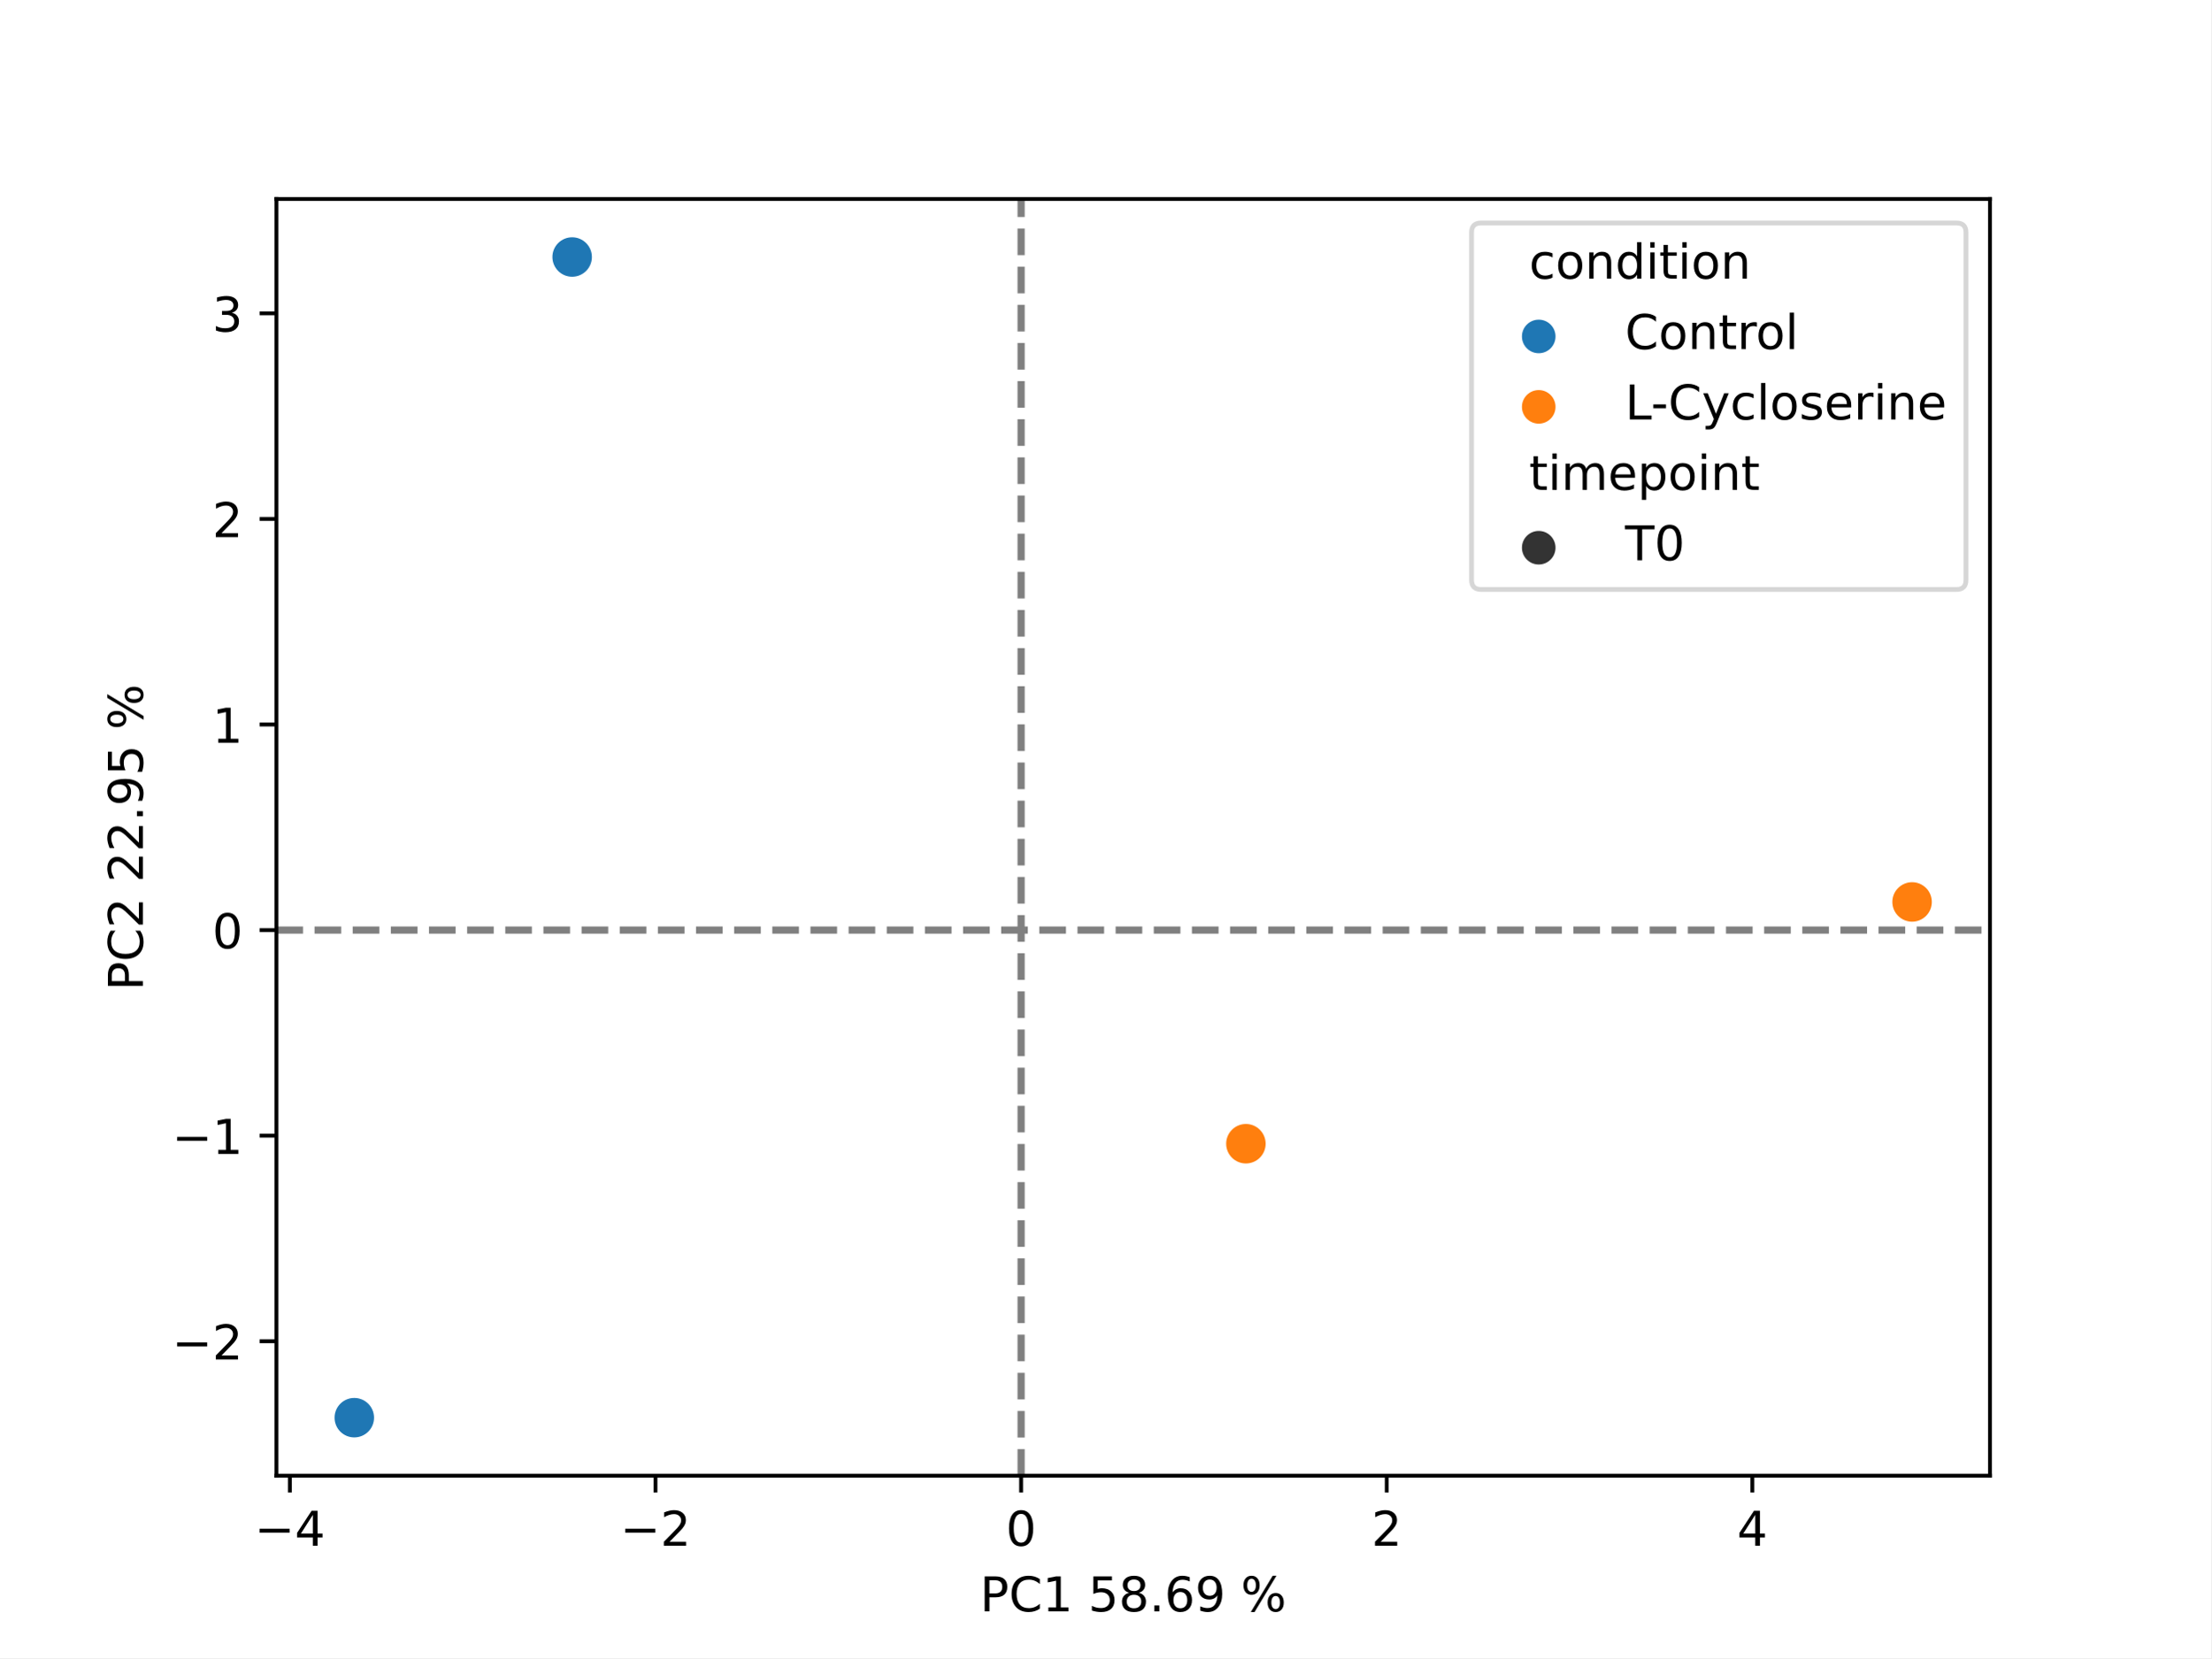
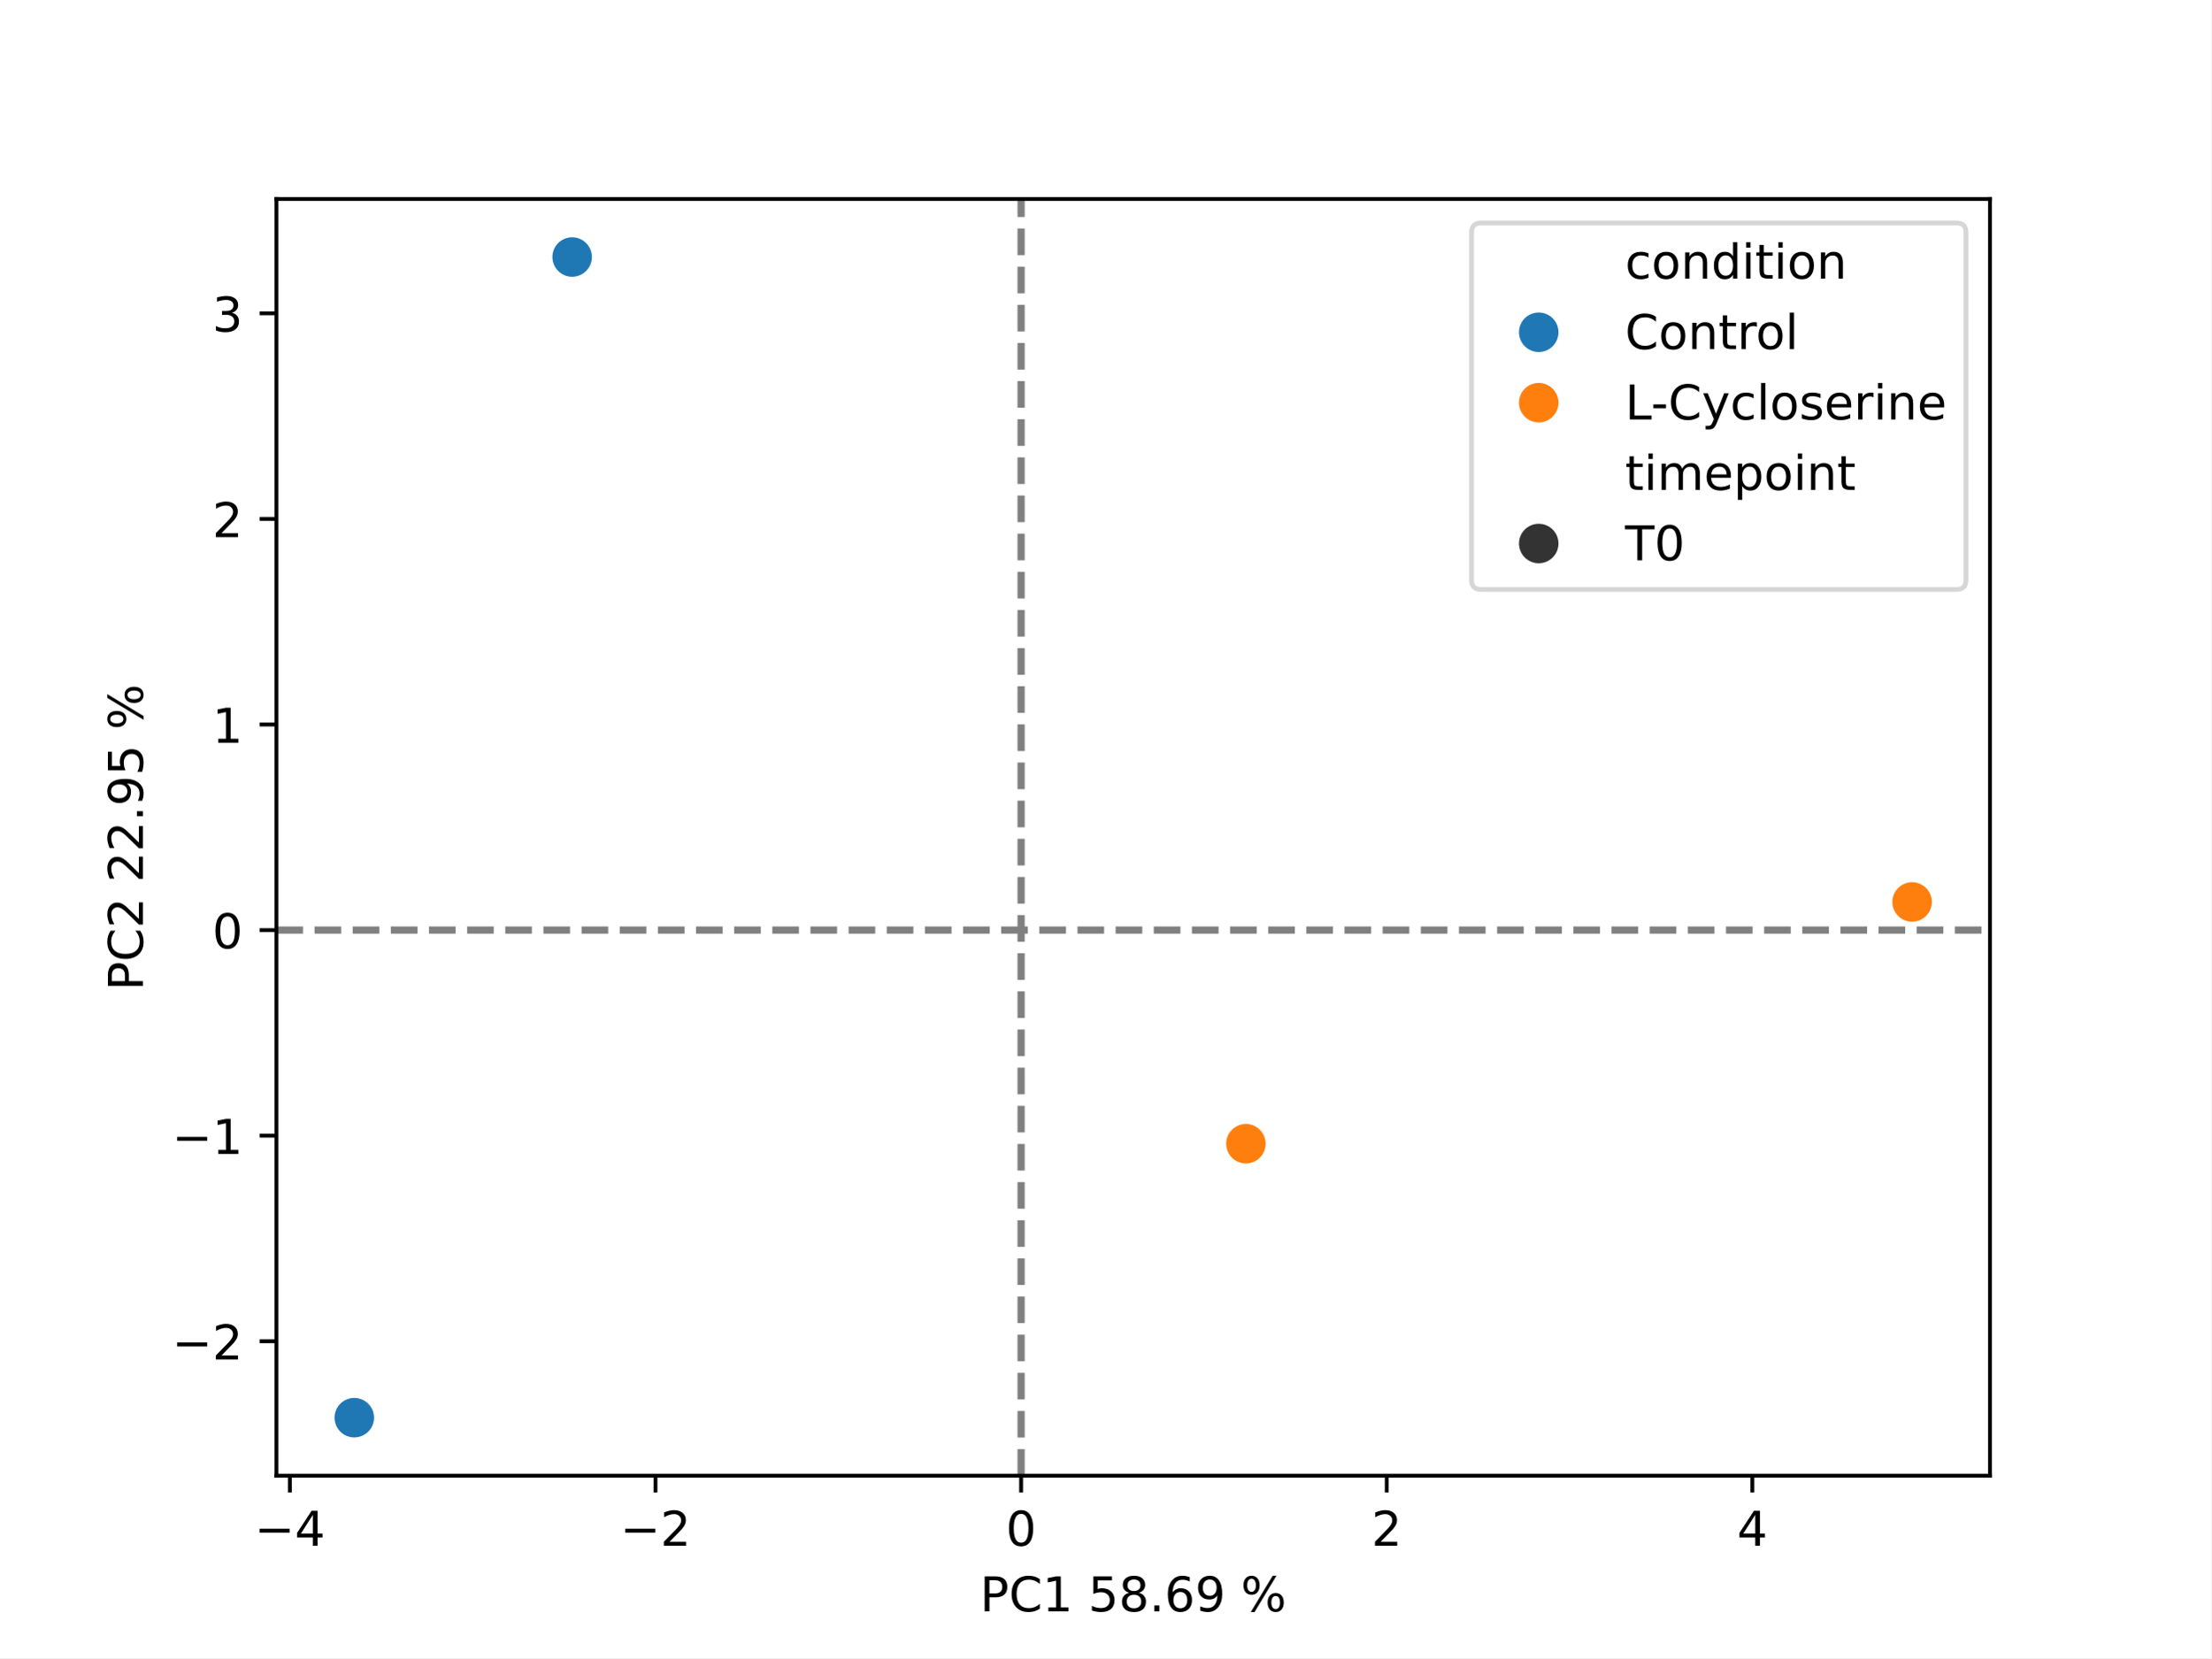
<svg xmlns="http://www.w3.org/2000/svg" xmlns:xlink="http://www.w3.org/1999/xlink" width="460.8pt" height="345.6pt" viewBox="0 0 460.8 345.6" version="1.1">
  <defs>
    <style type="text/css">*{stroke-linejoin: round; stroke-linecap: butt}</style>
  </defs>
  <g id="figure_1">
    <g id="patch_1">
      <path d="M 0 345.6  L 460.8 345.6  L 460.8 0  L 0 0  z " style="fill: #ffffff" />
    </g>
    <g id="axes_1">
      <g id="patch_2">
        <path d="M 57.6 307.584  L 414.72 307.584  L 414.72 41.472  L 57.6 41.472  z " style="fill: #ffffff" />
      </g>
-       <g id="PathCollection_1" />
-       <g id="PathCollection_2" />
-       <g id="PathCollection_3" />
      <g id="line2d_1">
-         <path d="M 57.6 193.859  L 414.72 193.859  " clip-path="url(#p19db9a9af1)" style="fill: none; stroke-dasharray: 5.55,2.4; stroke-dashoffset: 0; stroke: #808080; stroke-width: 1.5" />
+         <path d="M 57.6 193.859  L 414.72 193.859  " clip-path="url(#p6931c9dd59)" style="fill: none; stroke-dasharray: 5.55,2.4; stroke-dashoffset: 0; stroke: #808080; stroke-width: 1.5" />
      </g>
      <g id="line2d_2">
-         <path d="M 212.801 307.584  L 212.801 41.472  " clip-path="url(#p19db9a9af1)" style="fill: none; stroke-dasharray: 5.55,2.4; stroke-dashoffset: 0; stroke: #808080; stroke-width: 1.5" />
+         <path d="M 212.801 307.584  L 212.801 41.472  " clip-path="url(#p6931c9dd59)" style="fill: none; stroke-dasharray: 5.55,2.4; stroke-dashoffset: 0; stroke: #808080; stroke-width: 1.5" />
      </g>
      <g id="matplotlib.axis_1">
        <g id="xtick_1">
          <g id="line2d_3">
            <defs>
-               <path id="md93f66193e" d="M 0 0  L 0 3.5  " style="stroke: #000000; stroke-width: 0.8" />
-             </defs>
-             <g>
-               <use xlink:href="#md93f66193e" x="60.405" y="307.584" style="stroke: #000000; stroke-width: 0.8" />
+               <path id="mf5df1807c3" d="M 0 0  L 0 3.5  " style="stroke: #000000; stroke-width: 0.8" />
+             </defs>
+             <g>
+               <use xlink:href="#mf5df1807c3" x="60.405" y="307.584" style="stroke: #000000; stroke-width: 0.8" />
            </g>
          </g>
          <g id="text_1">
            <g transform="translate(53.03356 322.1824) scale(0.1 -0.1)">
              <defs>
                <path id="DejaVuSans-2212" d="M 678 2272  L 4684 2272  L 4684 1741  L 678 1741  L 678 2272  z " transform="scale(0.015625)" />
                <path id="DejaVuSans-34" d="M 2419 4116  L 825 1625  L 2419 1625  L 2419 4116  z M 2253 4666  L 3047 4666  L 3047 1625  L 3713 1625  L 3713 1100  L 3047 1100  L 3047 0  L 2419 0  L 2419 1100  L 313 1100  L 313 1709  L 2253 4666  z " transform="scale(0.015625)" />
              </defs>
              <use xlink:href="#DejaVuSans-2212" />
              <use xlink:href="#DejaVuSans-34" x="83.789" />
            </g>
          </g>
        </g>
        <g id="xtick_2">
          <g id="line2d_4">
            <g>
-               <use xlink:href="#md93f66193e" x="136.603" y="307.584" style="stroke: #000000; stroke-width: 0.8" />
+               <use xlink:href="#mf5df1807c3" x="136.603" y="307.584" style="stroke: #000000; stroke-width: 0.8" />
            </g>
          </g>
          <g id="text_2">
            <g transform="translate(129.2318 322.1824) scale(0.1 -0.1)">
              <defs>
                <path id="DejaVuSans-32" d="M 1228 531  L 3431 531  L 3431 0  L 469 0  L 469 531  Q 828 903 1448 1529  Q 2069 2156 2228 2338  Q 2531 2678 2651 2914  Q 2772 3150 2772 3378  Q 2772 3750 2511 3984  Q 2250 4219 1831 4219  Q 1534 4219 1204 4116  Q 875 4013 500 3803  L 500 4441  Q 881 4594 1212 4672  Q 1544 4750 1819 4750  Q 2544 4750 2975 4387  Q 3406 4025 3406 3419  Q 3406 3131 3298 2873  Q 3191 2616 2906 2266  Q 2828 2175 2409 1742  Q 1991 1309 1228 531  z " transform="scale(0.015625)" />
              </defs>
              <use xlink:href="#DejaVuSans-2212" />
              <use xlink:href="#DejaVuSans-32" x="83.789" />
            </g>
          </g>
        </g>
        <g id="xtick_3">
          <g id="line2d_5">
            <g>
-               <use xlink:href="#md93f66193e" x="212.801" y="307.584" style="stroke: #000000; stroke-width: 0.8" />
+               <use xlink:href="#mf5df1807c3" x="212.801" y="307.584" style="stroke: #000000; stroke-width: 0.8" />
            </g>
          </g>
          <g id="text_3">
            <g transform="translate(209.6199 322.1824) scale(0.1 -0.1)">
              <defs>
                <path id="DejaVuSans-30" d="M 2034 4250  Q 1547 4250 1301 3770  Q 1056 3291 1056 2328  Q 1056 1369 1301 889  Q 1547 409 2034 409  Q 2525 409 2770 889  Q 3016 1369 3016 2328  Q 3016 3291 2770 3770  Q 2525 4250 2034 4250  z M 2034 4750  Q 2819 4750 3233 4129  Q 3647 3509 3647 2328  Q 3647 1150 3233 529  Q 2819 -91 2034 -91  Q 1250 -91 836 529  Q 422 1150 422 2328  Q 422 3509 836 4129  Q 1250 4750 2034 4750  z " transform="scale(0.015625)" />
              </defs>
              <use xlink:href="#DejaVuSans-30" />
            </g>
          </g>
        </g>
        <g id="xtick_4">
          <g id="line2d_6">
            <g>
-               <use xlink:href="#md93f66193e" x="288.999" y="307.584" style="stroke: #000000; stroke-width: 0.8" />
+               <use xlink:href="#mf5df1807c3" x="288.999" y="307.584" style="stroke: #000000; stroke-width: 0.8" />
            </g>
          </g>
          <g id="text_4">
            <g transform="translate(285.8181 322.1824) scale(0.1 -0.1)">
              <use xlink:href="#DejaVuSans-32" />
            </g>
          </g>
        </g>
        <g id="xtick_5">
          <g id="line2d_7">
            <g>
-               <use xlink:href="#md93f66193e" x="365.198" y="307.584" style="stroke: #000000; stroke-width: 0.8" />
+               <use xlink:href="#mf5df1807c3" x="365.198" y="307.584" style="stroke: #000000; stroke-width: 0.8" />
            </g>
          </g>
          <g id="text_5">
            <g transform="translate(362.0164 322.1824) scale(0.1 -0.1)">
              <use xlink:href="#DejaVuSans-34" />
            </g>
          </g>
        </g>
        <g id="text_6">
          <g transform="translate(204.2295 335.8606) scale(0.1 -0.1)">
            <defs>
              <path id="DejaVuSans-50" d="M 1259 4147  L 1259 2394  L 2053 2394  Q 2494 2394 2734 2622  Q 2975 2850 2975 3272  Q 2975 3691 2734 3919  Q 2494 4147 2053 4147  L 1259 4147  z M 628 4666  L 2053 4666  Q 2838 4666 3239 4311  Q 3641 3956 3641 3272  Q 3641 2581 3239 2228  Q 2838 1875 2053 1875  L 1259 1875  L 1259 0  L 628 0  L 628 4666  z " transform="scale(0.015625)" />
              <path id="DejaVuSans-43" d="M 4122 4306  L 4122 3641  Q 3803 3938 3442 4084  Q 3081 4231 2675 4231  Q 1875 4231 1450 3742  Q 1025 3253 1025 2328  Q 1025 1406 1450 917  Q 1875 428 2675 428  Q 3081 428 3442 575  Q 3803 722 4122 1019  L 4122 359  Q 3791 134 3420 21  Q 3050 -91 2638 -91  Q 1578 -91 968 557  Q 359 1206 359 2328  Q 359 3453 968 4101  Q 1578 4750 2638 4750  Q 3056 4750 3426 4639  Q 3797 4528 4122 4306  z " transform="scale(0.015625)" />
              <path id="DejaVuSans-31" d="M 794 531  L 1825 531  L 1825 4091  L 703 3866  L 703 4441  L 1819 4666  L 2450 4666  L 2450 531  L 3481 531  L 3481 0  L 794 0  L 794 531  z " transform="scale(0.015625)" />
              <path id="DejaVuSans-20" transform="scale(0.015625)" />
              <path id="DejaVuSans-35" d="M 691 4666  L 3169 4666  L 3169 4134  L 1269 4134  L 1269 2991  Q 1406 3038 1543 3061  Q 1681 3084 1819 3084  Q 2600 3084 3056 2656  Q 3513 2228 3513 1497  Q 3513 744 3044 326  Q 2575 -91 1722 -91  Q 1428 -91 1123 -41  Q 819 9 494 109  L 494 744  Q 775 591 1075 516  Q 1375 441 1709 441  Q 2250 441 2565 725  Q 2881 1009 2881 1497  Q 2881 1984 2565 2268  Q 2250 2553 1709 2553  Q 1456 2553 1204 2497  Q 953 2441 691 2322  L 691 4666  z " transform="scale(0.015625)" />
              <path id="DejaVuSans-38" d="M 2034 2216  Q 1584 2216 1326 1975  Q 1069 1734 1069 1313  Q 1069 891 1326 650  Q 1584 409 2034 409  Q 2484 409 2743 651  Q 3003 894 3003 1313  Q 3003 1734 2745 1975  Q 2488 2216 2034 2216  z M 1403 2484  Q 997 2584 770 2862  Q 544 3141 544 3541  Q 544 4100 942 4425  Q 1341 4750 2034 4750  Q 2731 4750 3128 4425  Q 3525 4100 3525 3541  Q 3525 3141 3298 2862  Q 3072 2584 2669 2484  Q 3125 2378 3379 2068  Q 3634 1759 3634 1313  Q 3634 634 3220 271  Q 2806 -91 2034 -91  Q 1263 -91 848 271  Q 434 634 434 1313  Q 434 1759 690 2068  Q 947 2378 1403 2484  z M 1172 3481  Q 1172 3119 1398 2916  Q 1625 2713 2034 2713  Q 2441 2713 2670 2916  Q 2900 3119 2900 3481  Q 2900 3844 2670 4047  Q 2441 4250 2034 4250  Q 1625 4250 1398 4047  Q 1172 3844 1172 3481  z " transform="scale(0.015625)" />
              <path id="DejaVuSans-2e" d="M 684 794  L 1344 794  L 1344 0  L 684 0  L 684 794  z " transform="scale(0.015625)" />
              <path id="DejaVuSans-36" d="M 2113 2584  Q 1688 2584 1439 2293  Q 1191 2003 1191 1497  Q 1191 994 1439 701  Q 1688 409 2113 409  Q 2538 409 2786 701  Q 3034 994 3034 1497  Q 3034 2003 2786 2293  Q 2538 2584 2113 2584  z M 3366 4563  L 3366 3988  Q 3128 4100 2886 4159  Q 2644 4219 2406 4219  Q 1781 4219 1451 3797  Q 1122 3375 1075 2522  Q 1259 2794 1537 2939  Q 1816 3084 2150 3084  Q 2853 3084 3261 2657  Q 3669 2231 3669 1497  Q 3669 778 3244 343  Q 2819 -91 2113 -91  Q 1303 -91 875 529  Q 447 1150 447 2328  Q 447 3434 972 4092  Q 1497 4750 2381 4750  Q 2619 4750 2861 4703  Q 3103 4656 3366 4563  z " transform="scale(0.015625)" />
              <path id="DejaVuSans-39" d="M 703 97  L 703 672  Q 941 559 1184 500  Q 1428 441 1663 441  Q 2288 441 2617 861  Q 2947 1281 2994 2138  Q 2813 1869 2534 1725  Q 2256 1581 1919 1581  Q 1219 1581 811 2004  Q 403 2428 403 3163  Q 403 3881 828 4315  Q 1253 4750 1959 4750  Q 2769 4750 3195 4129  Q 3622 3509 3622 2328  Q 3622 1225 3098 567  Q 2575 -91 1691 -91  Q 1453 -91 1209 -44  Q 966 3 703 97  z M 1959 2075  Q 2384 2075 2632 2365  Q 2881 2656 2881 3163  Q 2881 3666 2632 3958  Q 2384 4250 1959 4250  Q 1534 4250 1286 3958  Q 1038 3666 1038 3163  Q 1038 2656 1286 2365  Q 1534 2075 1959 2075  z " transform="scale(0.015625)" />
              <path id="DejaVuSans-25" d="M 4653 2053  Q 4381 2053 4226 1822  Q 4072 1591 4072 1178  Q 4072 772 4226 539  Q 4381 306 4653 306  Q 4919 306 5073 539  Q 5228 772 5228 1178  Q 5228 1588 5073 1820  Q 4919 2053 4653 2053  z M 4653 2450  Q 5147 2450 5437 2106  Q 5728 1763 5728 1178  Q 5728 594 5436 251  Q 5144 -91 4653 -91  Q 4153 -91 3862 251  Q 3572 594 3572 1178  Q 3572 1766 3864 2108  Q 4156 2450 4653 2450  z M 1428 4353  Q 1159 4353 1004 4120  Q 850 3888 850 3481  Q 850 3069 1003 2837  Q 1156 2606 1428 2606  Q 1700 2606 1854 2837  Q 2009 3069 2009 3481  Q 2009 3884 1853 4118  Q 1697 4353 1428 4353  z M 4250 4750  L 4750 4750  L 1831 -91  L 1331 -91  L 4250 4750  z M 1428 4750  Q 1922 4750 2215 4408  Q 2509 4066 2509 3481  Q 2509 2891 2217 2550  Q 1925 2209 1428 2209  Q 931 2209 642 2551  Q 353 2894 353 3481  Q 353 4063 643 4406  Q 934 4750 1428 4750  z " transform="scale(0.015625)" />
            </defs>
            <use xlink:href="#DejaVuSans-50" />
            <use xlink:href="#DejaVuSans-43" x="60.303" />
            <use xlink:href="#DejaVuSans-31" x="130.127" />
            <use xlink:href="#DejaVuSans-20" x="193.75" />
            <use xlink:href="#DejaVuSans-35" x="225.537" />
            <use xlink:href="#DejaVuSans-38" x="289.16" />
            <use xlink:href="#DejaVuSans-2e" x="352.783" />
            <use xlink:href="#DejaVuSans-36" x="384.57" />
            <use xlink:href="#DejaVuSans-39" x="448.193" />
            <use xlink:href="#DejaVuSans-20" x="511.816" />
            <use xlink:href="#DejaVuSans-25" x="543.604" />
          </g>
        </g>
      </g>
      <g id="matplotlib.axis_2">
        <g id="ytick_1">
          <g id="line2d_8">
            <defs>
-               <path id="m01c4860dbd" d="M 0 0  L -3.5 0  " style="stroke: #000000; stroke-width: 0.8" />
-             </defs>
-             <g>
-               <use xlink:href="#m01c4860dbd" x="57.6" y="279.562" style="stroke: #000000; stroke-width: 0.8" />
+               <path id="mcafb8c8679" d="M 0 0  L -3.5 0  " style="stroke: #000000; stroke-width: 0.8" />
+             </defs>
+             <g>
+               <use xlink:href="#mcafb8c8679" x="57.6" y="279.562" style="stroke: #000000; stroke-width: 0.8" />
            </g>
          </g>
          <g id="text_7">
            <g transform="translate(35.85781 283.3615) scale(0.1 -0.1)">
              <use xlink:href="#DejaVuSans-2212" />
              <use xlink:href="#DejaVuSans-32" x="83.789" />
            </g>
          </g>
        </g>
        <g id="ytick_2">
          <g id="line2d_9">
            <g>
-               <use xlink:href="#m01c4860dbd" x="57.6" y="236.711" style="stroke: #000000; stroke-width: 0.8" />
+               <use xlink:href="#mcafb8c8679" x="57.6" y="236.711" style="stroke: #000000; stroke-width: 0.8" />
            </g>
          </g>
          <g id="text_8">
            <g transform="translate(35.85781 240.5099) scale(0.1 -0.1)">
              <use xlink:href="#DejaVuSans-2212" />
              <use xlink:href="#DejaVuSans-31" x="83.789" />
            </g>
          </g>
        </g>
        <g id="ytick_3">
          <g id="line2d_10">
            <g>
-               <use xlink:href="#m01c4860dbd" x="57.6" y="193.859" style="stroke: #000000; stroke-width: 0.8" />
+               <use xlink:href="#mcafb8c8679" x="57.6" y="193.859" style="stroke: #000000; stroke-width: 0.8" />
            </g>
          </g>
          <g id="text_9">
            <g transform="translate(44.2375 197.6583) scale(0.1 -0.1)">
              <use xlink:href="#DejaVuSans-30" />
            </g>
          </g>
        </g>
        <g id="ytick_4">
          <g id="line2d_11">
            <g>
-               <use xlink:href="#m01c4860dbd" x="57.6" y="151.008" style="stroke: #000000; stroke-width: 0.8" />
+               <use xlink:href="#mcafb8c8679" x="57.6" y="151.008" style="stroke: #000000; stroke-width: 0.8" />
            </g>
          </g>
          <g id="text_10">
            <g transform="translate(44.2375 154.8067) scale(0.1 -0.1)">
              <use xlink:href="#DejaVuSans-31" />
            </g>
          </g>
        </g>
        <g id="ytick_5">
          <g id="line2d_12">
            <g>
-               <use xlink:href="#m01c4860dbd" x="57.6" y="108.156" style="stroke: #000000; stroke-width: 0.8" />
+               <use xlink:href="#mcafb8c8679" x="57.6" y="108.156" style="stroke: #000000; stroke-width: 0.8" />
            </g>
          </g>
          <g id="text_11">
            <g transform="translate(44.2375 111.9551) scale(0.1 -0.1)">
              <use xlink:href="#DejaVuSans-32" />
            </g>
          </g>
        </g>
        <g id="ytick_6">
          <g id="line2d_13">
            <g>
-               <use xlink:href="#m01c4860dbd" x="57.6" y="65.304" style="stroke: #000000; stroke-width: 0.8" />
+               <use xlink:href="#mcafb8c8679" x="57.6" y="65.304" style="stroke: #000000; stroke-width: 0.8" />
            </g>
          </g>
          <g id="text_12">
            <g transform="translate(44.2375 69.10354) scale(0.1 -0.1)">
              <defs>
                <path id="DejaVuSans-33" d="M 2597 2516  Q 3050 2419 3304 2112  Q 3559 1806 3559 1356  Q 3559 666 3084 287  Q 2609 -91 1734 -91  Q 1441 -91 1130 -33  Q 819 25 488 141  L 488 750  Q 750 597 1062 519  Q 1375 441 1716 441  Q 2309 441 2620 675  Q 2931 909 2931 1356  Q 2931 1769 2642 2001  Q 2353 2234 1838 2234  L 1294 2234  L 1294 2753  L 1863 2753  Q 2328 2753 2575 2939  Q 2822 3125 2822 3475  Q 2822 3834 2567 4026  Q 2313 4219 1838 4219  Q 1578 4219 1281 4162  Q 984 4106 628 3988  L 628 4550  Q 988 4650 1302 4700  Q 1616 4750 1894 4750  Q 2613 4750 3031 4423  Q 3450 4097 3450 3541  Q 3450 3153 3228 2886  Q 3006 2619 2597 2516  z " transform="scale(0.015625)" />
              </defs>
              <use xlink:href="#DejaVuSans-33" />
            </g>
          </g>
        </g>
        <g id="text_13">
          <g transform="translate(29.77812 206.4585) rotate(-90) scale(0.1 -0.1)">
            <use xlink:href="#DejaVuSans-50" />
            <use xlink:href="#DejaVuSans-43" x="60.303" />
            <use xlink:href="#DejaVuSans-32" x="130.127" />
            <use xlink:href="#DejaVuSans-20" x="193.75" />
            <use xlink:href="#DejaVuSans-32" x="225.537" />
            <use xlink:href="#DejaVuSans-32" x="289.16" />
            <use xlink:href="#DejaVuSans-2e" x="352.783" />
            <use xlink:href="#DejaVuSans-39" x="384.57" />
            <use xlink:href="#DejaVuSans-35" x="448.193" />
            <use xlink:href="#DejaVuSans-20" x="511.816" />
            <use xlink:href="#DejaVuSans-25" x="543.604" />
          </g>
        </g>
      </g>
      <g id="patch_3">
        <path d="M 57.6 307.584  L 57.6 41.472  " style="fill: none; stroke: #000000; stroke-width: 0.8; stroke-linejoin: miter; stroke-linecap: square" />
      </g>
      <g id="patch_4">
        <path d="M 414.72 307.584  L 414.72 41.472  " style="fill: none; stroke: #000000; stroke-width: 0.8; stroke-linejoin: miter; stroke-linecap: square" />
      </g>
      <g id="patch_5">
        <path d="M 57.6 307.584  L 414.72 307.584  " style="fill: none; stroke: #000000; stroke-width: 0.8; stroke-linejoin: miter; stroke-linecap: square" />
      </g>
      <g id="patch_6">
        <path d="M 57.6 41.472  L 414.72 41.472  " style="fill: none; stroke: #000000; stroke-width: 0.8; stroke-linejoin: miter; stroke-linecap: square" />
      </g>
-       <g id="PathCollection_4">
-         <path d="M 73.833 299.96  C 75.019 299.96 76.156 299.489 76.995 298.65  C 77.834 297.812 78.305 296.674 78.305 295.488  C 78.305 294.302 77.834 293.164 76.995 292.326  C 76.156 291.487 75.019 291.016 73.833 291.016  C 72.647 291.016 71.509 291.487 70.67 292.326  C 69.832 293.164 69.361 294.302 69.361 295.488  C 69.361 296.674 69.832 297.812 70.67 298.65  C 71.509 299.489 72.647 299.96 73.833 299.96  z " clip-path="url(#p19db9a9af1)" style="fill: #1f77b4; stroke: #ffffff; stroke-width: 0.716" />
-         <path d="M 119.235 58.04  C 120.422 58.04 121.559 57.569 122.398 56.73  C 123.236 55.892 123.708 54.754 123.708 53.568  C 123.708 52.382 123.236 51.244 122.398 50.406  C 121.559 49.567 120.422 49.096 119.235 49.096  C 118.049 49.096 116.912 49.567 116.073 50.406  C 115.235 51.244 114.763 52.382 114.763 53.568  C 114.763 54.754 115.235 55.892 116.073 56.73  C 116.912 57.569 118.049 58.04 119.235 58.04  z " clip-path="url(#p19db9a9af1)" style="fill: #1f77b4; stroke: #ffffff; stroke-width: 0.716" />
-         <path d="M 398.487 192.465  C 399.673 192.465 400.811 191.994 401.65 191.155  C 402.488 190.316 402.959 189.179 402.959 187.993  C 402.959 186.807 402.488 185.669 401.65 184.83  C 400.811 183.992 399.673 183.521 398.487 183.521  C 397.301 183.521 396.164 183.992 395.325 184.83  C 394.486 185.669 394.015 186.807 394.015 187.993  C 394.015 189.179 394.486 190.316 395.325 191.155  C 396.164 191.994 397.301 192.465 398.487 192.465  z " clip-path="url(#p19db9a9af1)" style="fill: #ff7f0e; stroke: #ffffff; stroke-width: 0.716" />
-         <path d="M 259.649 242.86  C 260.835 242.86 261.973 242.389 262.811 241.55  C 263.65 240.711 264.121 239.574 264.121 238.388  C 264.121 237.202 263.65 236.064 262.811 235.225  C 261.973 234.387 260.835 233.916 259.649 233.916  C 258.463 233.916 257.325 234.387 256.487 235.225  C 255.648 236.064 255.177 237.202 255.177 238.388  C 255.177 239.574 255.648 240.711 256.487 241.55  C 257.325 242.389 258.463 242.86 259.649 242.86  z " clip-path="url(#p19db9a9af1)" style="fill: #ff7f0e; stroke: #ffffff; stroke-width: 0.716" />
-       </g>
+       <g id="PathCollection_1">
+         <path d="M 73.833 299.96  C 75.019 299.96 76.156 299.489 76.995 298.65  C 77.834 297.812 78.305 296.674 78.305 295.488  C 78.305 294.302 77.834 293.164 76.995 292.326  C 76.156 291.487 75.019 291.016 73.833 291.016  C 72.647 291.016 71.509 291.487 70.67 292.326  C 69.832 293.164 69.361 294.302 69.361 295.488  C 69.361 296.674 69.832 297.812 70.67 298.65  C 71.509 299.489 72.647 299.96 73.833 299.96  z " clip-path="url(#p6931c9dd59)" style="fill: #1f77b4; stroke: #ffffff; stroke-width: 0.716" />
+         <path d="M 119.235 58.04  C 120.422 58.04 121.559 57.569 122.398 56.73  C 123.236 55.892 123.708 54.754 123.708 53.568  C 123.708 52.382 123.236 51.244 122.398 50.406  C 121.559 49.567 120.422 49.096 119.235 49.096  C 118.049 49.096 116.912 49.567 116.073 50.406  C 115.235 51.244 114.763 52.382 114.763 53.568  C 114.763 54.754 115.235 55.892 116.073 56.73  C 116.912 57.569 118.049 58.04 119.235 58.04  z " clip-path="url(#p6931c9dd59)" style="fill: #1f77b4; stroke: #ffffff; stroke-width: 0.716" />
+         <path d="M 398.487 192.465  C 399.673 192.465 400.811 191.994 401.65 191.155  C 402.488 190.316 402.959 189.179 402.959 187.993  C 402.959 186.807 402.488 185.669 401.65 184.83  C 400.811 183.992 399.673 183.521 398.487 183.521  C 397.301 183.521 396.164 183.992 395.325 184.83  C 394.486 185.669 394.015 186.807 394.015 187.993  C 394.015 189.179 394.486 190.316 395.325 191.155  C 396.164 191.994 397.301 192.465 398.487 192.465  z " clip-path="url(#p6931c9dd59)" style="fill: #ff7f0e; stroke: #ffffff; stroke-width: 0.716" />
+         <path d="M 259.649 242.86  C 260.835 242.86 261.973 242.389 262.811 241.55  C 263.65 240.711 264.121 239.574 264.121 238.388  C 264.121 237.202 263.65 236.064 262.811 235.225  C 261.973 234.387 260.835 233.916 259.649 233.916  C 258.463 233.916 257.325 234.387 256.487 235.225  C 255.648 236.064 255.177 237.202 255.177 238.388  C 255.177 239.574 255.648 240.711 256.487 241.55  C 257.325 242.389 258.463 242.86 259.649 242.86  z " clip-path="url(#p6931c9dd59)" style="fill: #ff7f0e; stroke: #ffffff; stroke-width: 0.716" />
+       </g>
+       <g id="line2d_14" />
+       <g id="line2d_15" />
+       <g id="line2d_16" />
+       <g id="line2d_17" />
+       <g id="line2d_18" />
      <g id="legend_1">
        <g id="patch_7">
          <path d="M 308.676 122.863  L 407.72 122.863  Q 409.72 122.863 409.72 120.863  L 409.72 48.472  Q 409.72 46.472 407.72 46.472  L 308.676 46.472  Q 306.676 46.472 306.676 48.472  L 306.676 120.863  Q 306.676 122.863 308.676 122.863  z " style="fill: #ffffff; opacity: 0.8; stroke: #cccccc; stroke-linejoin: miter" />
        </g>
+         <g id="line2d_19" />
        <g id="text_14">
-           <g transform="translate(318.6762 58.07044) scale(0.1 -0.1)">
+           <g transform="translate(338.6762 58.07044) scale(0.1 -0.1)">
            <defs>
              <path id="DejaVuSans-63" d="M 3122 3366  L 3122 2828  Q 2878 2963 2633 3030  Q 2388 3097 2138 3097  Q 1578 3097 1268 2742  Q 959 2388 959 1747  Q 959 1106 1268 751  Q 1578 397 2138 397  Q 2388 397 2633 464  Q 2878 531 3122 666  L 3122 134  Q 2881 22 2623 -34  Q 2366 -91 2075 -91  Q 1284 -91 818 406  Q 353 903 353 1747  Q 353 2603 823 3093  Q 1294 3584 2113 3584  Q 2378 3584 2631 3529  Q 2884 3475 3122 3366  z " transform="scale(0.015625)" />
              <path id="DejaVuSans-6f" d="M 1959 3097  Q 1497 3097 1228 2736  Q 959 2375 959 1747  Q 959 1119 1226 758  Q 1494 397 1959 397  Q 2419 397 2687 759  Q 2956 1122 2956 1747  Q 2956 2369 2687 2733  Q 2419 3097 1959 3097  z M 1959 3584  Q 2709 3584 3137 3096  Q 3566 2609 3566 1747  Q 3566 888 3137 398  Q 2709 -91 1959 -91  Q 1206 -91 779 398  Q 353 888 353 1747  Q 353 2609 779 3096  Q 1206 3584 1959 3584  z " transform="scale(0.015625)" />
              <path id="DejaVuSans-6e" d="M 3513 2113  L 3513 0  L 2938 0  L 2938 2094  Q 2938 2591 2744 2837  Q 2550 3084 2163 3084  Q 1697 3084 1428 2787  Q 1159 2491 1159 1978  L 1159 0  L 581 0  L 581 3500  L 1159 3500  L 1159 2956  Q 1366 3272 1645 3428  Q 1925 3584 2291 3584  Q 2894 3584 3203 3211  Q 3513 2838 3513 2113  z " transform="scale(0.015625)" />
              <path id="DejaVuSans-64" d="M 2906 2969  L 2906 4863  L 3481 4863  L 3481 0  L 2906 0  L 2906 525  Q 2725 213 2448 61  Q 2172 -91 1784 -91  Q 1150 -91 751 415  Q 353 922 353 1747  Q 353 2572 751 3078  Q 1150 3584 1784 3584  Q 2172 3584 2448 3432  Q 2725 3281 2906 2969  z M 947 1747  Q 947 1113 1208 752  Q 1469 391 1925 391  Q 2381 391 2643 752  Q 2906 1113 2906 1747  Q 2906 2381 2643 2742  Q 2381 3103 1925 3103  Q 1469 3103 1208 2742  Q 947 2381 947 1747  z " transform="scale(0.015625)" />
              <path id="DejaVuSans-69" d="M 603 3500  L 1178 3500  L 1178 0  L 603 0  L 603 3500  z M 603 4863  L 1178 4863  L 1178 4134  L 603 4134  L 603 4863  z " transform="scale(0.015625)" />
              <path id="DejaVuSans-74" d="M 1172 4494  L 1172 3500  L 2356 3500  L 2356 3053  L 1172 3053  L 1172 1153  Q 1172 725 1289 603  Q 1406 481 1766 481  L 2356 481  L 2356 0  L 1766 0  Q 1100 0 847 248  Q 594 497 594 1153  L 594 3053  L 172 3053  L 172 3500  L 594 3500  L 594 4494  L 1172 4494  z " transform="scale(0.015625)" />
            </defs>
            <use xlink:href="#DejaVuSans-63" />
            <use xlink:href="#DejaVuSans-6f" x="54.98" />
            <use xlink:href="#DejaVuSans-6e" x="116.162" />
            <use xlink:href="#DejaVuSans-64" x="179.541" />
            <use xlink:href="#DejaVuSans-69" x="243.018" />
            <use xlink:href="#DejaVuSans-74" x="270.801" />
            <use xlink:href="#DejaVuSans-69" x="310.01" />
            <use xlink:href="#DejaVuSans-6f" x="337.793" />
            <use xlink:href="#DejaVuSans-6e" x="398.975" />
          </g>
        </g>
-         <g id="PathCollection_5">
+         <g id="line2d_20">
          <defs>
-             <path id="mde9343d2e5" d="M 0 3  C 0.796 3 1.559 2.684 2.121 2.121  C 2.684 1.559 3 0.796 3 0  C 3 -0.796 2.684 -1.559 2.121 -2.121  C 1.559 -2.684 0.796 -3 0 -3  C -0.796 -3 -1.559 -2.684 -2.121 -2.121  C -2.684 -1.559 -3 -0.796 -3 0  C -3 0.796 -2.684 1.559 -2.121 2.121  C -1.559 2.684 -0.796 3 0 3  z " style="stroke: #1f77b4" />
+             <path id="m557fc54bd5" d="M 0 4.472  C 1.186 4.472 2.324 4.001 3.162 3.162  C 4.001 2.324 4.472 1.186 4.472 0  C 4.472 -1.186 4.001 -2.324 3.162 -3.162  C 2.324 -4.001 1.186 -4.472 0 -4.472  C -1.186 -4.472 -2.324 -4.001 -3.162 -3.162  C -4.001 -2.324 -4.472 -1.186 -4.472 0  C -4.472 1.186 -4.001 2.324 -3.162 3.162  C -2.324 4.001 -1.186 4.472 0 4.472  z " style="stroke: #ffffff; stroke-width: 0.716" />
          </defs>
          <g>
-             <use xlink:href="#mde9343d2e5" x="320.676" y="70.124" style="fill: #1f77b4; stroke: #1f77b4" />
+             <use xlink:href="#m557fc54bd5" x="320.676" y="69.249" style="fill: #1f77b4; stroke: #ffffff; stroke-width: 0.716" />
          </g>
        </g>
        <g id="text_15">
          <g transform="translate(338.6762 72.74856) scale(0.1 -0.1)">
            <defs>
              <path id="DejaVuSans-72" d="M 2631 2963  Q 2534 3019 2420 3045  Q 2306 3072 2169 3072  Q 1681 3072 1420 2755  Q 1159 2438 1159 1844  L 1159 0  L 581 0  L 581 3500  L 1159 3500  L 1159 2956  Q 1341 3275 1631 3429  Q 1922 3584 2338 3584  Q 2397 3584 2469 3576  Q 2541 3569 2628 3553  L 2631 2963  z " transform="scale(0.015625)" />
              <path id="DejaVuSans-6c" d="M 603 4863  L 1178 4863  L 1178 0  L 603 0  L 603 4863  z " transform="scale(0.015625)" />
            </defs>
            <use xlink:href="#DejaVuSans-43" />
            <use xlink:href="#DejaVuSans-6f" x="69.824" />
            <use xlink:href="#DejaVuSans-6e" x="131.006" />
            <use xlink:href="#DejaVuSans-74" x="194.385" />
            <use xlink:href="#DejaVuSans-72" x="233.594" />
            <use xlink:href="#DejaVuSans-6f" x="272.457" />
            <use xlink:href="#DejaVuSans-6c" x="333.639" />
          </g>
        </g>
-         <g id="PathCollection_6">
+         <g id="line2d_21">
          <defs>
-             <path id="mfb2060ed1f" d="M 0 3  C 0.796 3 1.559 2.684 2.121 2.121  C 2.684 1.559 3 0.796 3 0  C 3 -0.796 2.684 -1.559 2.121 -2.121  C 1.559 -2.684 0.796 -3 0 -3  C -0.796 -3 -1.559 -2.684 -2.121 -2.121  C -2.684 -1.559 -3 -0.796 -3 0  C -3 0.796 -2.684 1.559 -2.121 2.121  C -1.559 2.684 -0.796 3 0 3  z " style="stroke: #ff7f0e" />
+             <path id="m1aca804c61" d="M 0 4.472  C 1.186 4.472 2.324 4.001 3.162 3.162  C 4.001 2.324 4.472 1.186 4.472 0  C 4.472 -1.186 4.001 -2.324 3.162 -3.162  C 2.324 -4.001 1.186 -4.472 0 -4.472  C -1.186 -4.472 -2.324 -4.001 -3.162 -3.162  C -4.001 -2.324 -4.472 -1.186 -4.472 0  C -4.472 1.186 -4.001 2.324 -3.162 3.162  C -2.324 4.001 -1.186 4.472 0 4.472  z " style="stroke: #ffffff; stroke-width: 0.716" />
          </defs>
          <g>
-             <use xlink:href="#mfb2060ed1f" x="320.676" y="84.802" style="fill: #ff7f0e; stroke: #ff7f0e" />
+             <use xlink:href="#m1aca804c61" x="320.676" y="83.927" style="fill: #ff7f0e; stroke: #ffffff; stroke-width: 0.716" />
          </g>
        </g>
        <g id="text_16">
          <g transform="translate(338.6762 87.42669) scale(0.1 -0.1)">
            <defs>
              <path id="DejaVuSans-4c" d="M 628 4666  L 1259 4666  L 1259 531  L 3531 531  L 3531 0  L 628 0  L 628 4666  z " transform="scale(0.015625)" />
              <path id="DejaVuSans-2d" d="M 313 2009  L 1997 2009  L 1997 1497  L 313 1497  L 313 2009  z " transform="scale(0.015625)" />
              <path id="DejaVuSans-79" d="M 2059 -325  Q 1816 -950 1584 -1140  Q 1353 -1331 966 -1331  L 506 -1331  L 506 -850  L 844 -850  Q 1081 -850 1212 -737  Q 1344 -625 1503 -206  L 1606 56  L 191 3500  L 800 3500  L 1894 763  L 2988 3500  L 3597 3500  L 2059 -325  z " transform="scale(0.015625)" />
              <path id="DejaVuSans-73" d="M 2834 3397  L 2834 2853  Q 2591 2978 2328 3040  Q 2066 3103 1784 3103  Q 1356 3103 1142 2972  Q 928 2841 928 2578  Q 928 2378 1081 2264  Q 1234 2150 1697 2047  L 1894 2003  Q 2506 1872 2764 1633  Q 3022 1394 3022 966  Q 3022 478 2636 193  Q 2250 -91 1575 -91  Q 1294 -91 989 -36  Q 684 19 347 128  L 347 722  Q 666 556 975 473  Q 1284 391 1588 391  Q 1994 391 2212 530  Q 2431 669 2431 922  Q 2431 1156 2273 1281  Q 2116 1406 1581 1522  L 1381 1569  Q 847 1681 609 1914  Q 372 2147 372 2553  Q 372 3047 722 3315  Q 1072 3584 1716 3584  Q 2034 3584 2315 3537  Q 2597 3491 2834 3397  z " transform="scale(0.015625)" />
              <path id="DejaVuSans-65" d="M 3597 1894  L 3597 1613  L 953 1613  Q 991 1019 1311 708  Q 1631 397 2203 397  Q 2534 397 2845 478  Q 3156 559 3463 722  L 3463 178  Q 3153 47 2828 -22  Q 2503 -91 2169 -91  Q 1331 -91 842 396  Q 353 884 353 1716  Q 353 2575 817 3079  Q 1281 3584 2069 3584  Q 2775 3584 3186 3129  Q 3597 2675 3597 1894  z M 3022 2063  Q 3016 2534 2758 2815  Q 2500 3097 2075 3097  Q 1594 3097 1305 2825  Q 1016 2553 972 2059  L 3022 2063  z " transform="scale(0.015625)" />
            </defs>
            <use xlink:href="#DejaVuSans-4c" />
            <use xlink:href="#DejaVuSans-2d" x="53.963" />
            <use xlink:href="#DejaVuSans-43" x="90.047" />
            <use xlink:href="#DejaVuSans-79" x="159.871" />
            <use xlink:href="#DejaVuSans-63" x="219.051" />
            <use xlink:href="#DejaVuSans-6c" x="274.031" />
            <use xlink:href="#DejaVuSans-6f" x="301.814" />
            <use xlink:href="#DejaVuSans-73" x="362.996" />
            <use xlink:href="#DejaVuSans-65" x="415.096" />
            <use xlink:href="#DejaVuSans-72" x="476.619" />
            <use xlink:href="#DejaVuSans-69" x="517.732" />
            <use xlink:href="#DejaVuSans-6e" x="545.516" />
            <use xlink:href="#DejaVuSans-65" x="608.895" />
          </g>
        </g>
+         <g id="line2d_22" />
        <g id="text_17">
-           <g transform="translate(318.6762 102.1048) scale(0.1 -0.1)">
+           <g transform="translate(338.6762 102.1048) scale(0.1 -0.1)">
            <defs>
              <path id="DejaVuSans-6d" d="M 3328 2828  Q 3544 3216 3844 3400  Q 4144 3584 4550 3584  Q 5097 3584 5394 3201  Q 5691 2819 5691 2113  L 5691 0  L 5113 0  L 5113 2094  Q 5113 2597 4934 2840  Q 4756 3084 4391 3084  Q 3944 3084 3684 2787  Q 3425 2491 3425 1978  L 3425 0  L 2847 0  L 2847 2094  Q 2847 2600 2669 2842  Q 2491 3084 2119 3084  Q 1678 3084 1418 2786  Q 1159 2488 1159 1978  L 1159 0  L 581 0  L 581 3500  L 1159 3500  L 1159 2956  Q 1356 3278 1631 3431  Q 1906 3584 2284 3584  Q 2666 3584 2933 3390  Q 3200 3197 3328 2828  z " transform="scale(0.015625)" />
              <path id="DejaVuSans-70" d="M 1159 525  L 1159 -1331  L 581 -1331  L 581 3500  L 1159 3500  L 1159 2969  Q 1341 3281 1617 3432  Q 1894 3584 2278 3584  Q 2916 3584 3314 3078  Q 3713 2572 3713 1747  Q 3713 922 3314 415  Q 2916 -91 2278 -91  Q 1894 -91 1617 61  Q 1341 213 1159 525  z M 3116 1747  Q 3116 2381 2855 2742  Q 2594 3103 2138 3103  Q 1681 3103 1420 2742  Q 1159 2381 1159 1747  Q 1159 1113 1420 752  Q 1681 391 2138 391  Q 2594 391 2855 752  Q 3116 1113 3116 1747  z " transform="scale(0.015625)" />
            </defs>
            <use xlink:href="#DejaVuSans-74" />
            <use xlink:href="#DejaVuSans-69" x="39.209" />
            <use xlink:href="#DejaVuSans-6d" x="66.992" />
            <use xlink:href="#DejaVuSans-65" x="164.404" />
            <use xlink:href="#DejaVuSans-70" x="225.928" />
            <use xlink:href="#DejaVuSans-6f" x="289.404" />
            <use xlink:href="#DejaVuSans-69" x="350.586" />
            <use xlink:href="#DejaVuSans-6e" x="378.369" />
            <use xlink:href="#DejaVuSans-74" x="441.748" />
          </g>
        </g>
-         <g id="PathCollection_7">
+         <g id="line2d_23">
          <defs>
-             <path id="m4540c2ed6e" d="M 0 3  C 0.796 3 1.559 2.684 2.121 2.121  C 2.684 1.559 3 0.796 3 0  C 3 -0.796 2.684 -1.559 2.121 -2.121  C 1.559 -2.684 0.796 -3 0 -3  C -0.796 -3 -1.559 -2.684 -2.121 -2.121  C -2.684 -1.559 -3 -0.796 -3 0  C -3 0.796 -2.684 1.559 -2.121 2.121  C -1.559 2.684 -0.796 3 0 3  z " style="stroke: #333333" />
+             <path id="m3cd75b9bfb" d="M 0 4.472  C 1.186 4.472 2.324 4.001 3.162 3.162  C 4.001 2.324 4.472 1.186 4.472 0  C 4.472 -1.186 4.001 -2.324 3.162 -3.162  C 2.324 -4.001 1.186 -4.472 0 -4.472  C -1.186 -4.472 -2.324 -4.001 -3.162 -3.162  C -4.001 -2.324 -4.472 -1.186 -4.472 0  C -4.472 1.186 -4.001 2.324 -3.162 3.162  C -2.324 4.001 -1.186 4.472 0 4.472  z " style="stroke: #ffffff; stroke-width: 0.716" />
          </defs>
          <g>
-             <use xlink:href="#m4540c2ed6e" x="320.676" y="114.158" style="fill: #333333; stroke: #333333" />
+             <use xlink:href="#m3cd75b9bfb" x="320.676" y="113.283" style="fill: #333333; stroke: #ffffff; stroke-width: 0.716" />
          </g>
        </g>
        <g id="text_18">
          <g transform="translate(338.6762 116.7829) scale(0.1 -0.1)">
            <defs>
              <path id="DejaVuSans-54" d="M -19 4666  L 3928 4666  L 3928 4134  L 2272 4134  L 2272 0  L 1638 0  L 1638 4134  L -19 4134  L -19 4666  z " transform="scale(0.015625)" />
            </defs>
            <use xlink:href="#DejaVuSans-54" />
            <use xlink:href="#DejaVuSans-30" x="61.084" />
          </g>
        </g>
      </g>
    </g>
  </g>
  <defs>
-     <clipPath id="p19db9a9af1">
+     <clipPath id="p6931c9dd59">
      <rect x="57.6" y="41.472" width="357.12" height="266.112" />
    </clipPath>
  </defs>
</svg>
